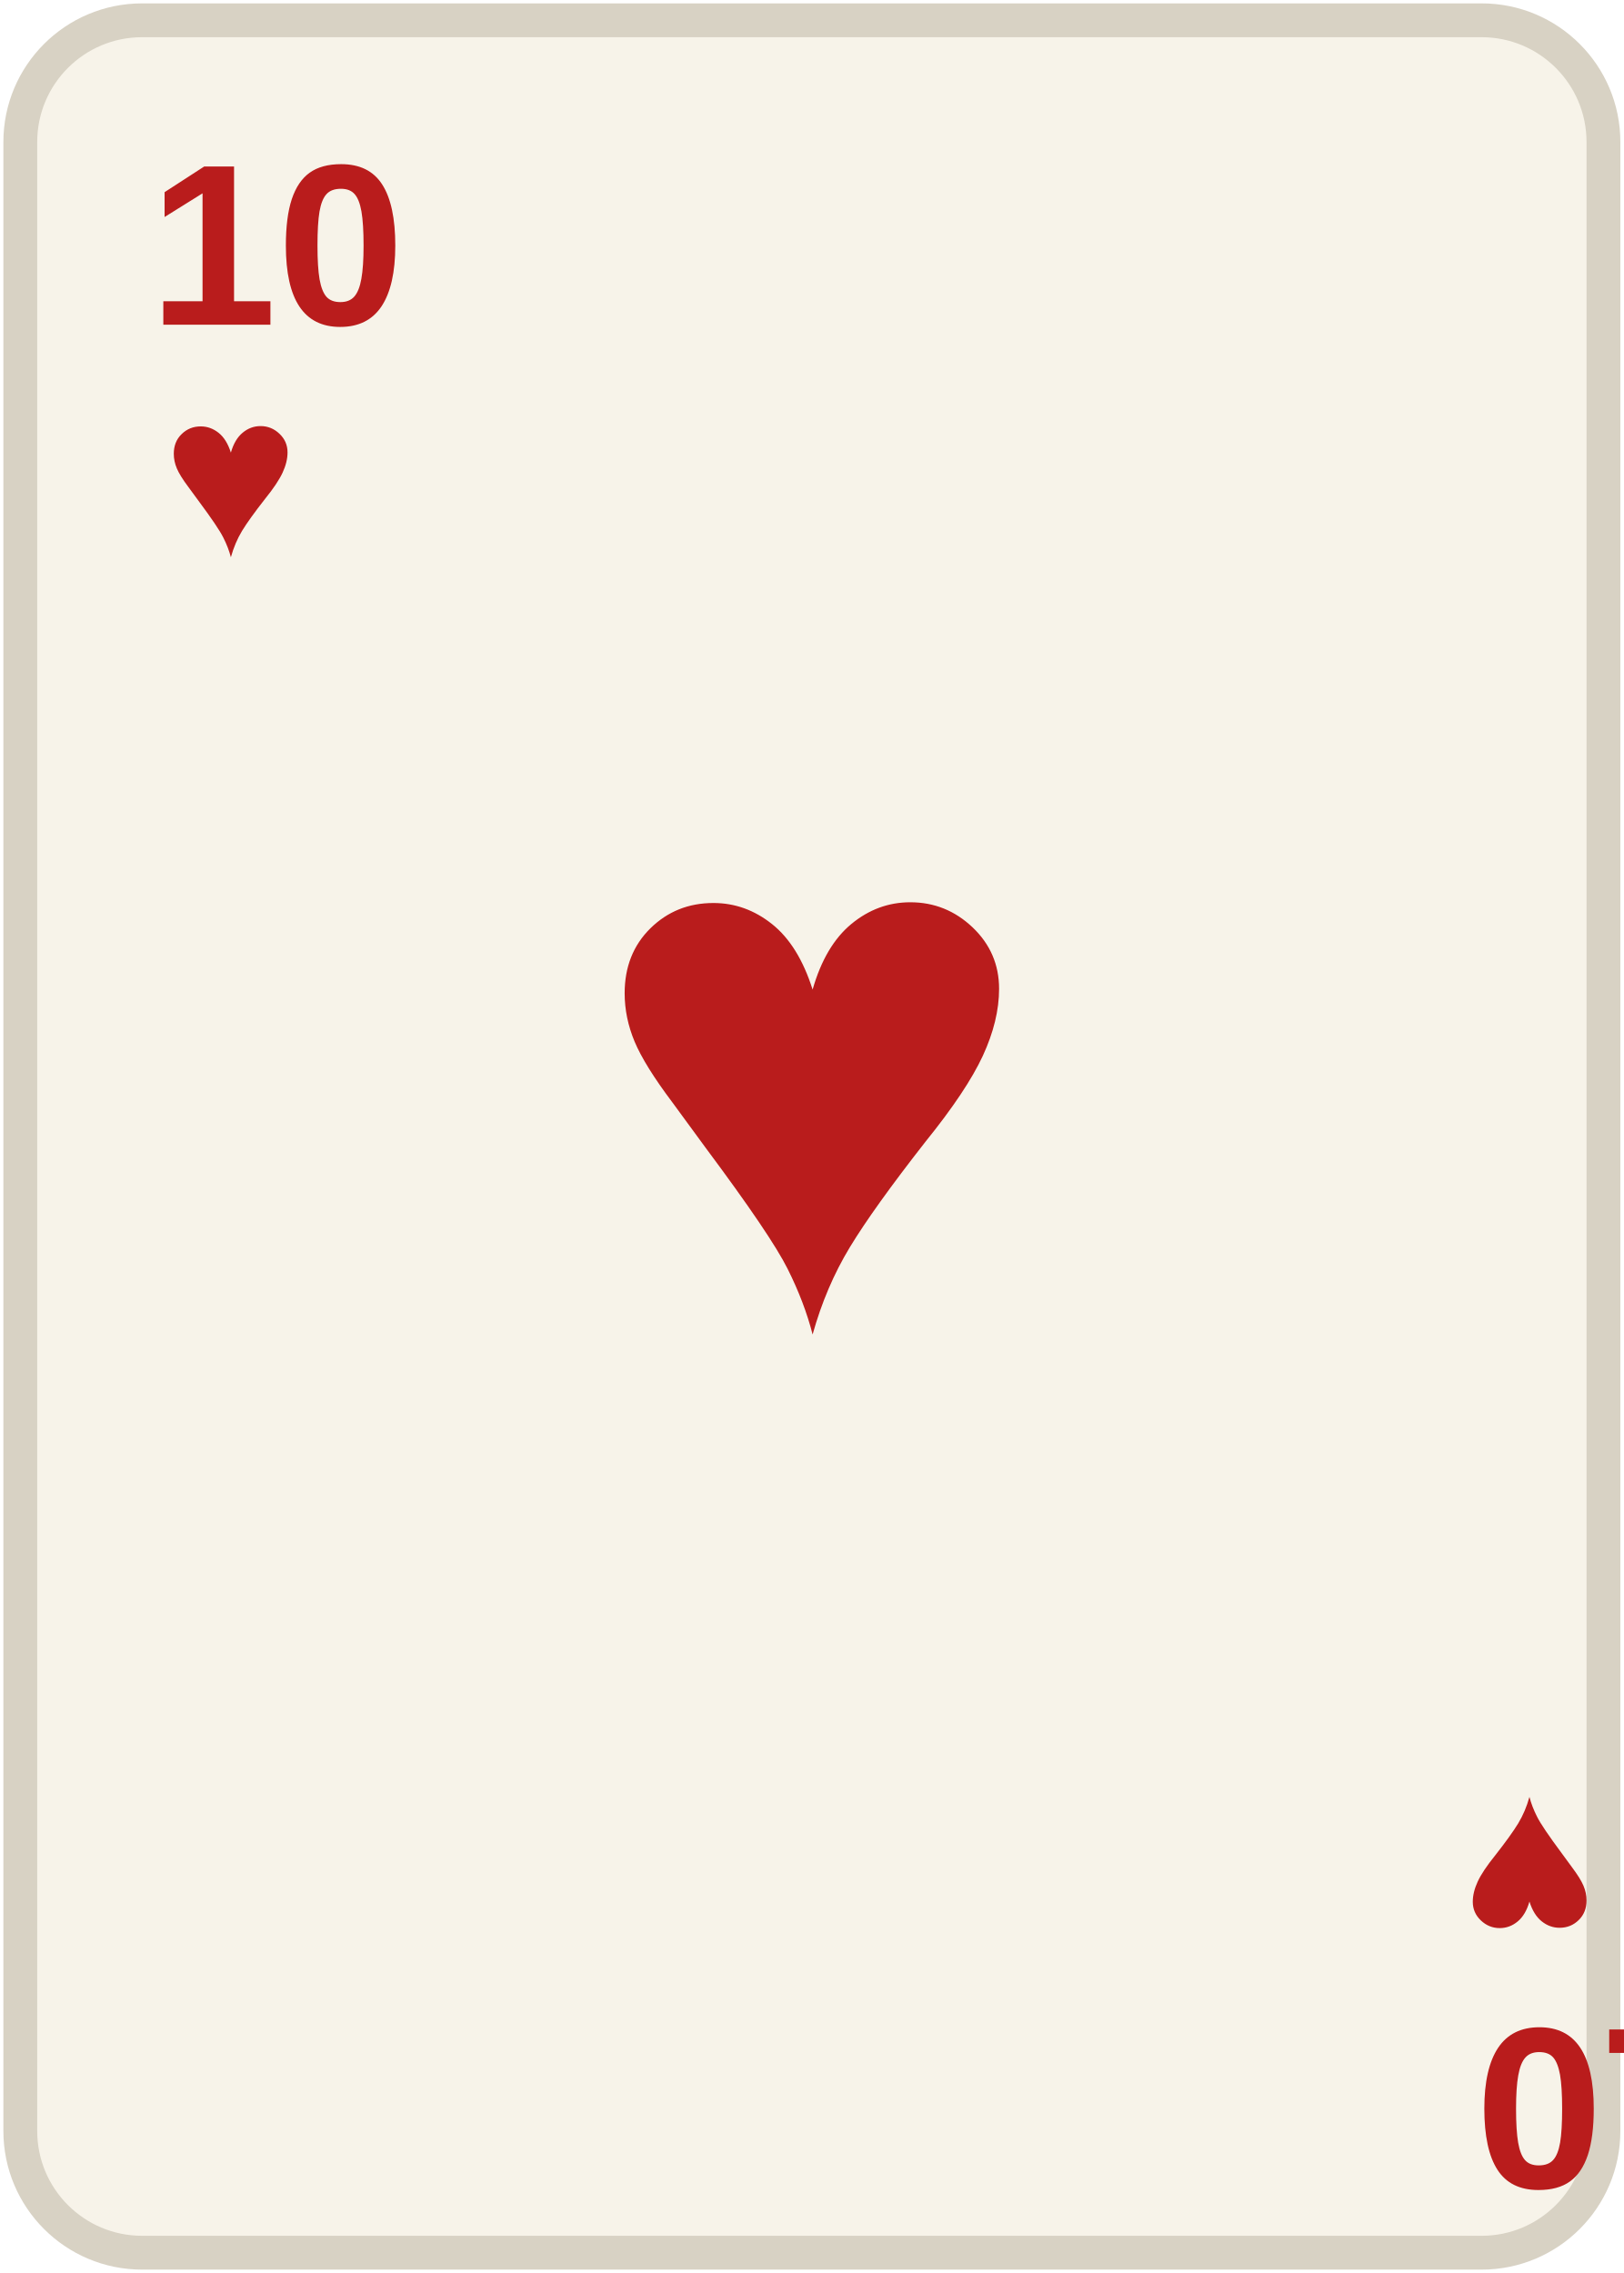
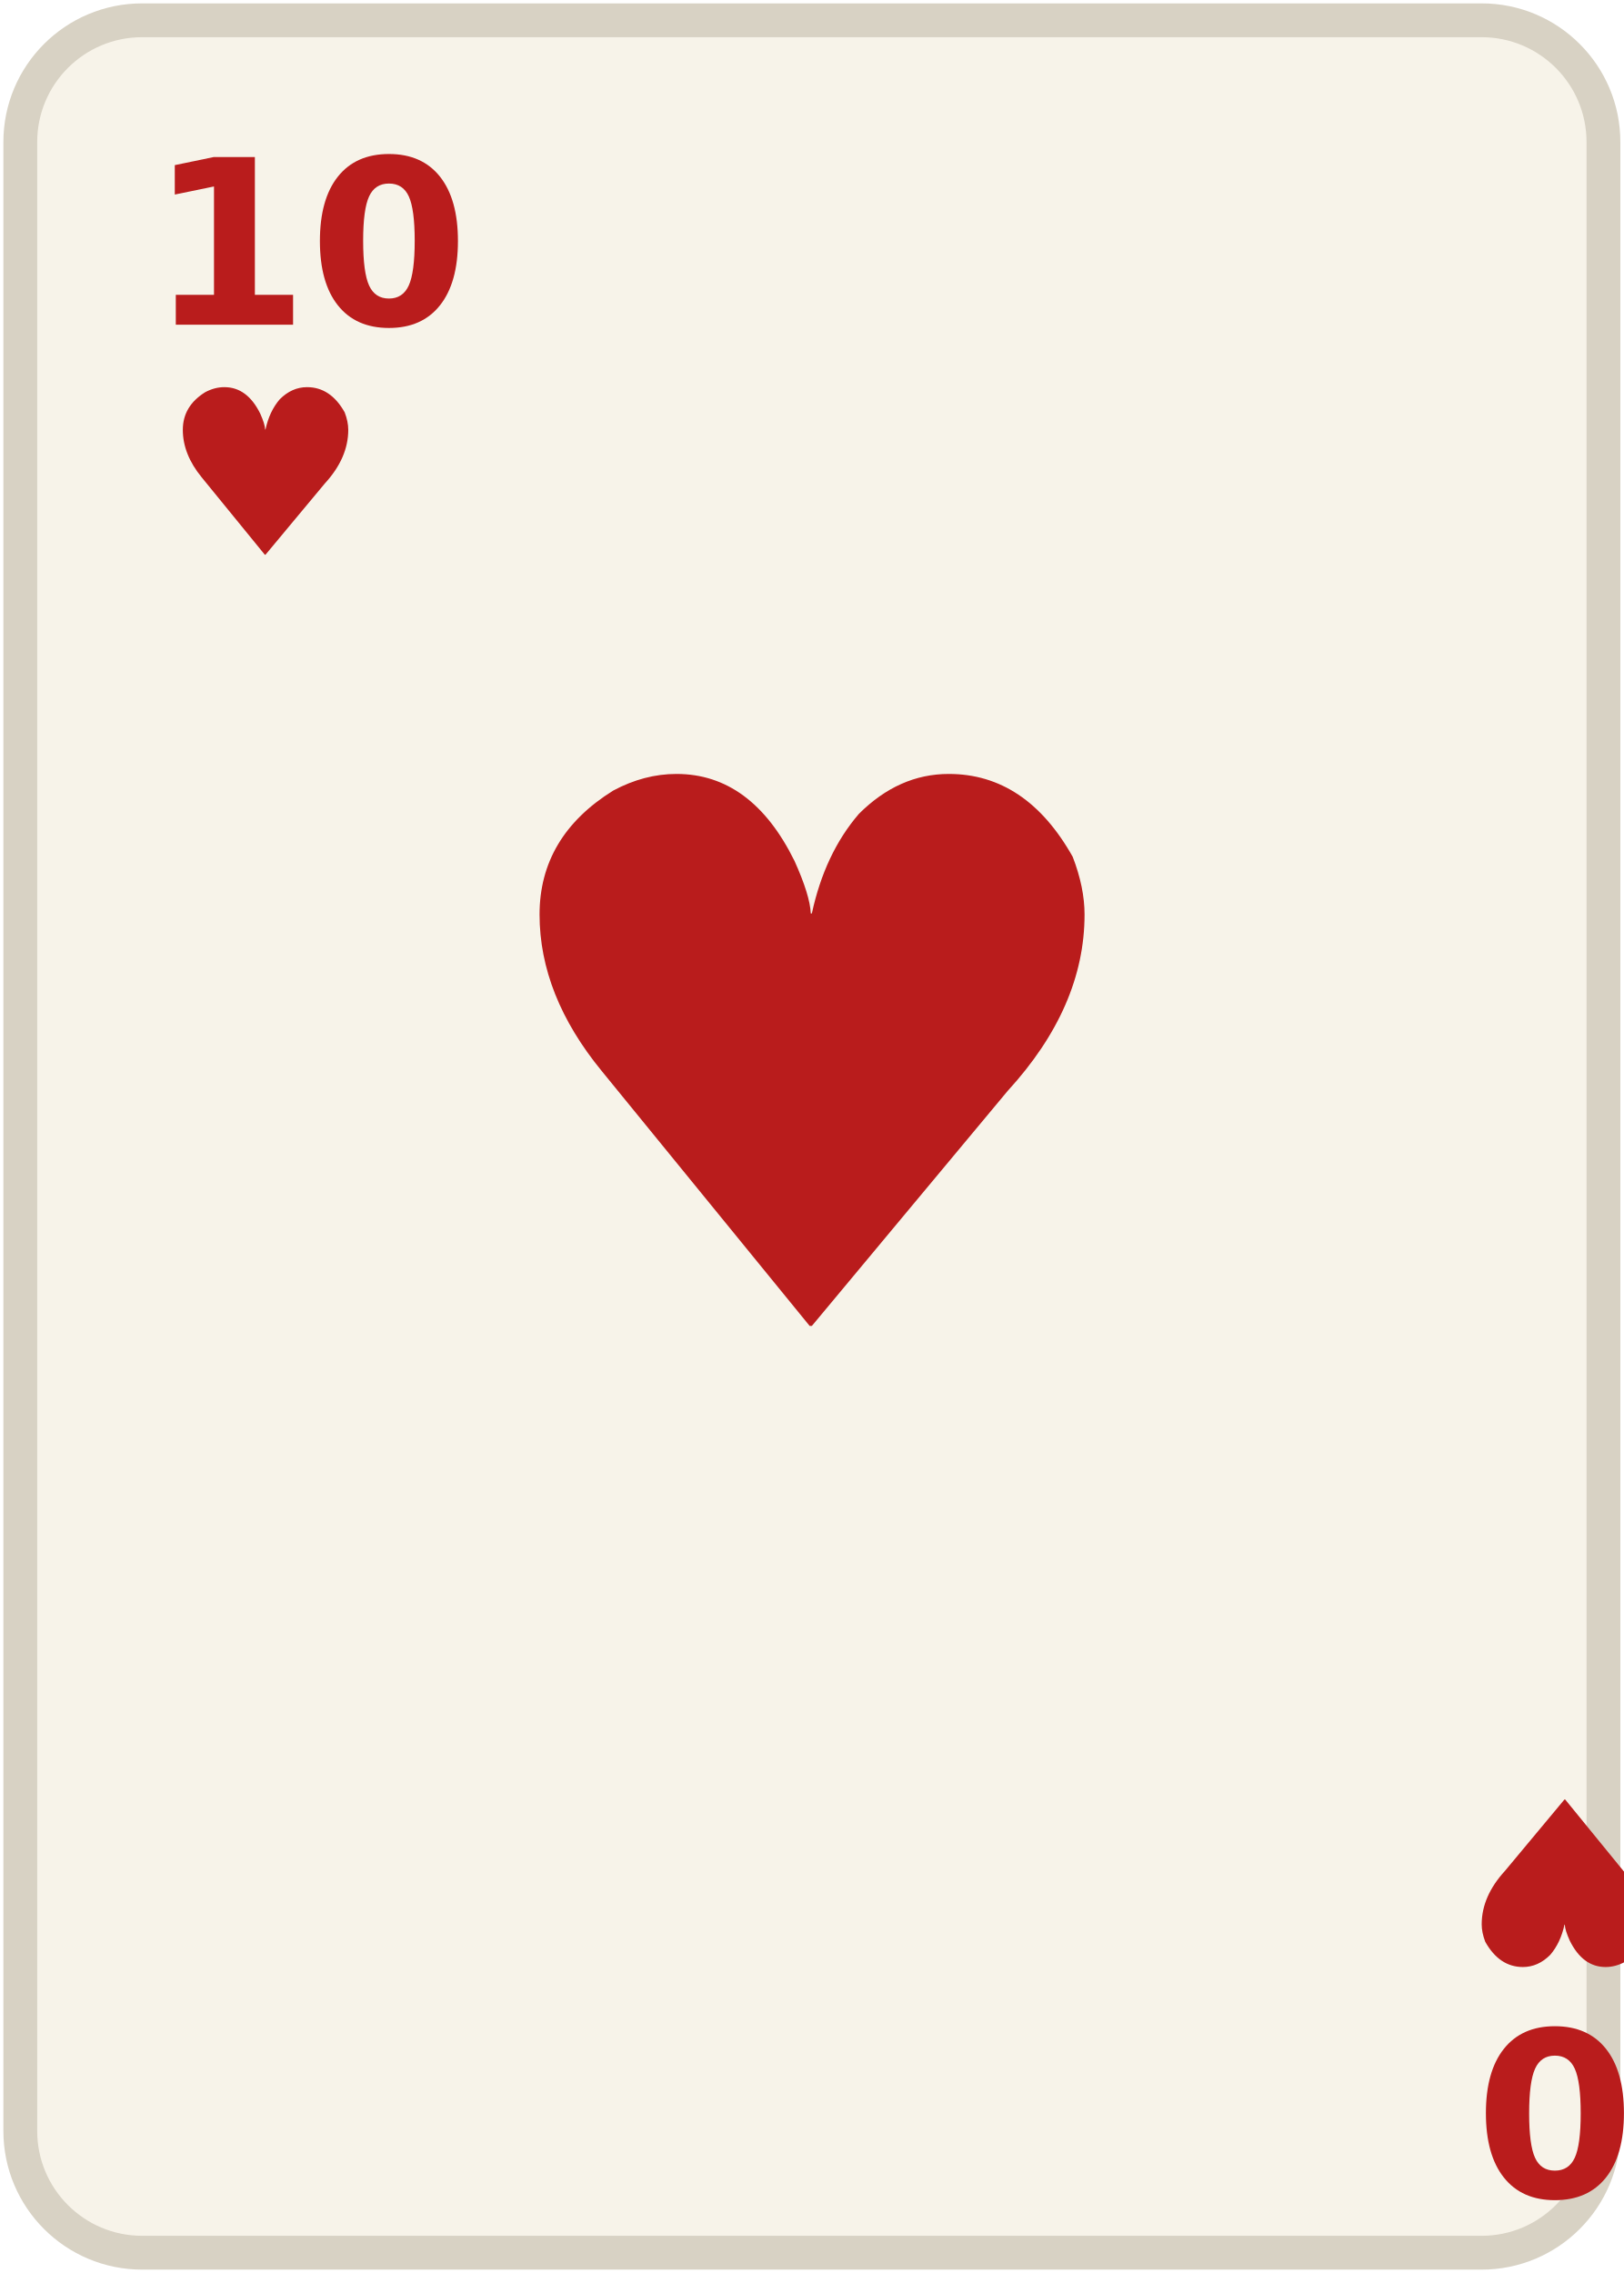
<svg xmlns="http://www.w3.org/2000/svg" width="240" height="336" viewBox="0 0 240 336">
  <rect x="3" y="3" width="234" height="330" rx="18" fill="#F7F3E9" stroke="#D8D2C4" stroke-width="5" />
-   <text x="22" y="48" font-family="Arial, sans-serif" font-size="34" font-weight="700" fill="#B91C1C">10</text>
-   <text x="24" y="82" font-family="Arial, sans-serif" font-size="34" fill="#B91C1C">♥</text>
-   <text x="218" y="300" text-anchor="end" font-family="Arial, sans-serif" font-size="34" font-weight="700" fill="#B91C1C" transform="rotate(180 218 300)">10</text>
-   <text x="216" y="266" text-anchor="end" font-family="Arial, sans-serif" font-size="34" fill="#B91C1C" transform="rotate(180 216 266)">♥</text>
-   <text x="120.0" y="196.0" text-anchor="middle" font-family="Arial, sans-serif" font-size="112" fill="#B91C1C">♥</text>
+   <g transform="">
+     <path d="M240 266H580V1231L231 1159V1421L578 1493H944V266H1284V0H240Z" transform="translate(22 48) scale(0.0166016 -0.0166016)" fill="#B91C1C" />
+     <path d="M942 748Q942 1028 889.5 1142.5Q837 1257 713 1257Q589 1257 536.0 1142.5Q483 1028 483 748Q483 465 536.0 349.0Q589 233 713 233Q836 233 889.0 349.0Q942 465 942 748ZM1327 745Q1327 374 1167.0 172.5Q1007 -29 713 -29Q418 -29 258.0 172.5Q98 374 98 745Q98 1117 258.0 1318.5Q418 1520 713 1520Q1007 1520 1167.0 1318.5Q1327 1117 1327 745Z" transform="translate(45.6572 48) scale(0.0166016 -0.0166016)" fill="#B91C1C" />
+   </g>
+   <g transform="">
+     <path d="M552 1492Q755 1492 871 1257Q913 1164 915 1115H918Q953 1277 1045 1384Q1153 1492 1288 1492Q1497 1492 1623 1268Q1655 1185 1655 1112Q1655 862 1447 635L918 0H912L350 689Q182 894 182 1112Q182 1323 381 1447Q465 1492 552 1492Z" transform="translate(24 82) scale(0.0166016 -0.0166016)" fill="#B91C1C" />
+   </g>
+   <g transform="rotate(180 218 300)">
+     <path d="M240 266H580V1231L231 1159V1421L578 1493H944V266H1284V0H240Z" transform="translate(170.686 300) scale(0.0166016 -0.0166016)" fill="#B91C1C" />
+     <path d="M942 748Q942 1028 889.5 1142.5Q837 1257 713 1257Q589 1257 536.0 1142.5Q483 1028 483 748Q483 465 536.0 349.0Q589 233 713 233Q836 233 889.0 349.0Q942 465 942 748ZM1327 745Q1327 374 1167.0 172.5Q1007 -29 713 -29Q418 -29 258.0 172.5Q98 374 98 745Q98 1117 258.0 1318.5Q418 1520 713 1520Q1007 1520 1167.0 1318.5Q1327 1117 1327 745Z" transform="translate(194.343 300) scale(0.0166016 -0.0166016)" fill="#B91C1C" />
+   </g>
+   <g transform="rotate(180 216 266)">
+     <path d="M552 1492Q755 1492 871 1257Q913 1164 915 1115H918Q953 1277 1045 1384Q1153 1492 1288 1492Q1497 1492 1623 1268Q1655 1185 1655 1112Q1655 862 1447 635L918 0H912L350 689Q182 894 182 1112Q182 1323 381 1447Q465 1492 552 1492Z" transform="translate(185.52 266) scale(0.0166016 -0.0166016)" fill="#B91C1C" />
+   </g>
+   <g transform="">
+     <path d="M552 1492Q755 1492 871 1257Q913 1164 915 1115H918Q953 1277 1045 1384Q1153 1492 1288 1492Q1497 1492 1623 1268Q1655 1185 1655 1112Q1655 862 1447 635L918 0H912L350 689Q182 894 182 1112Q182 1323 381 1447Q465 1492 552 1492Z" transform="translate(69.7969 196) scale(0.0546875 -0.0546875)" fill="#B91C1C" />
+   </g>
</svg>
